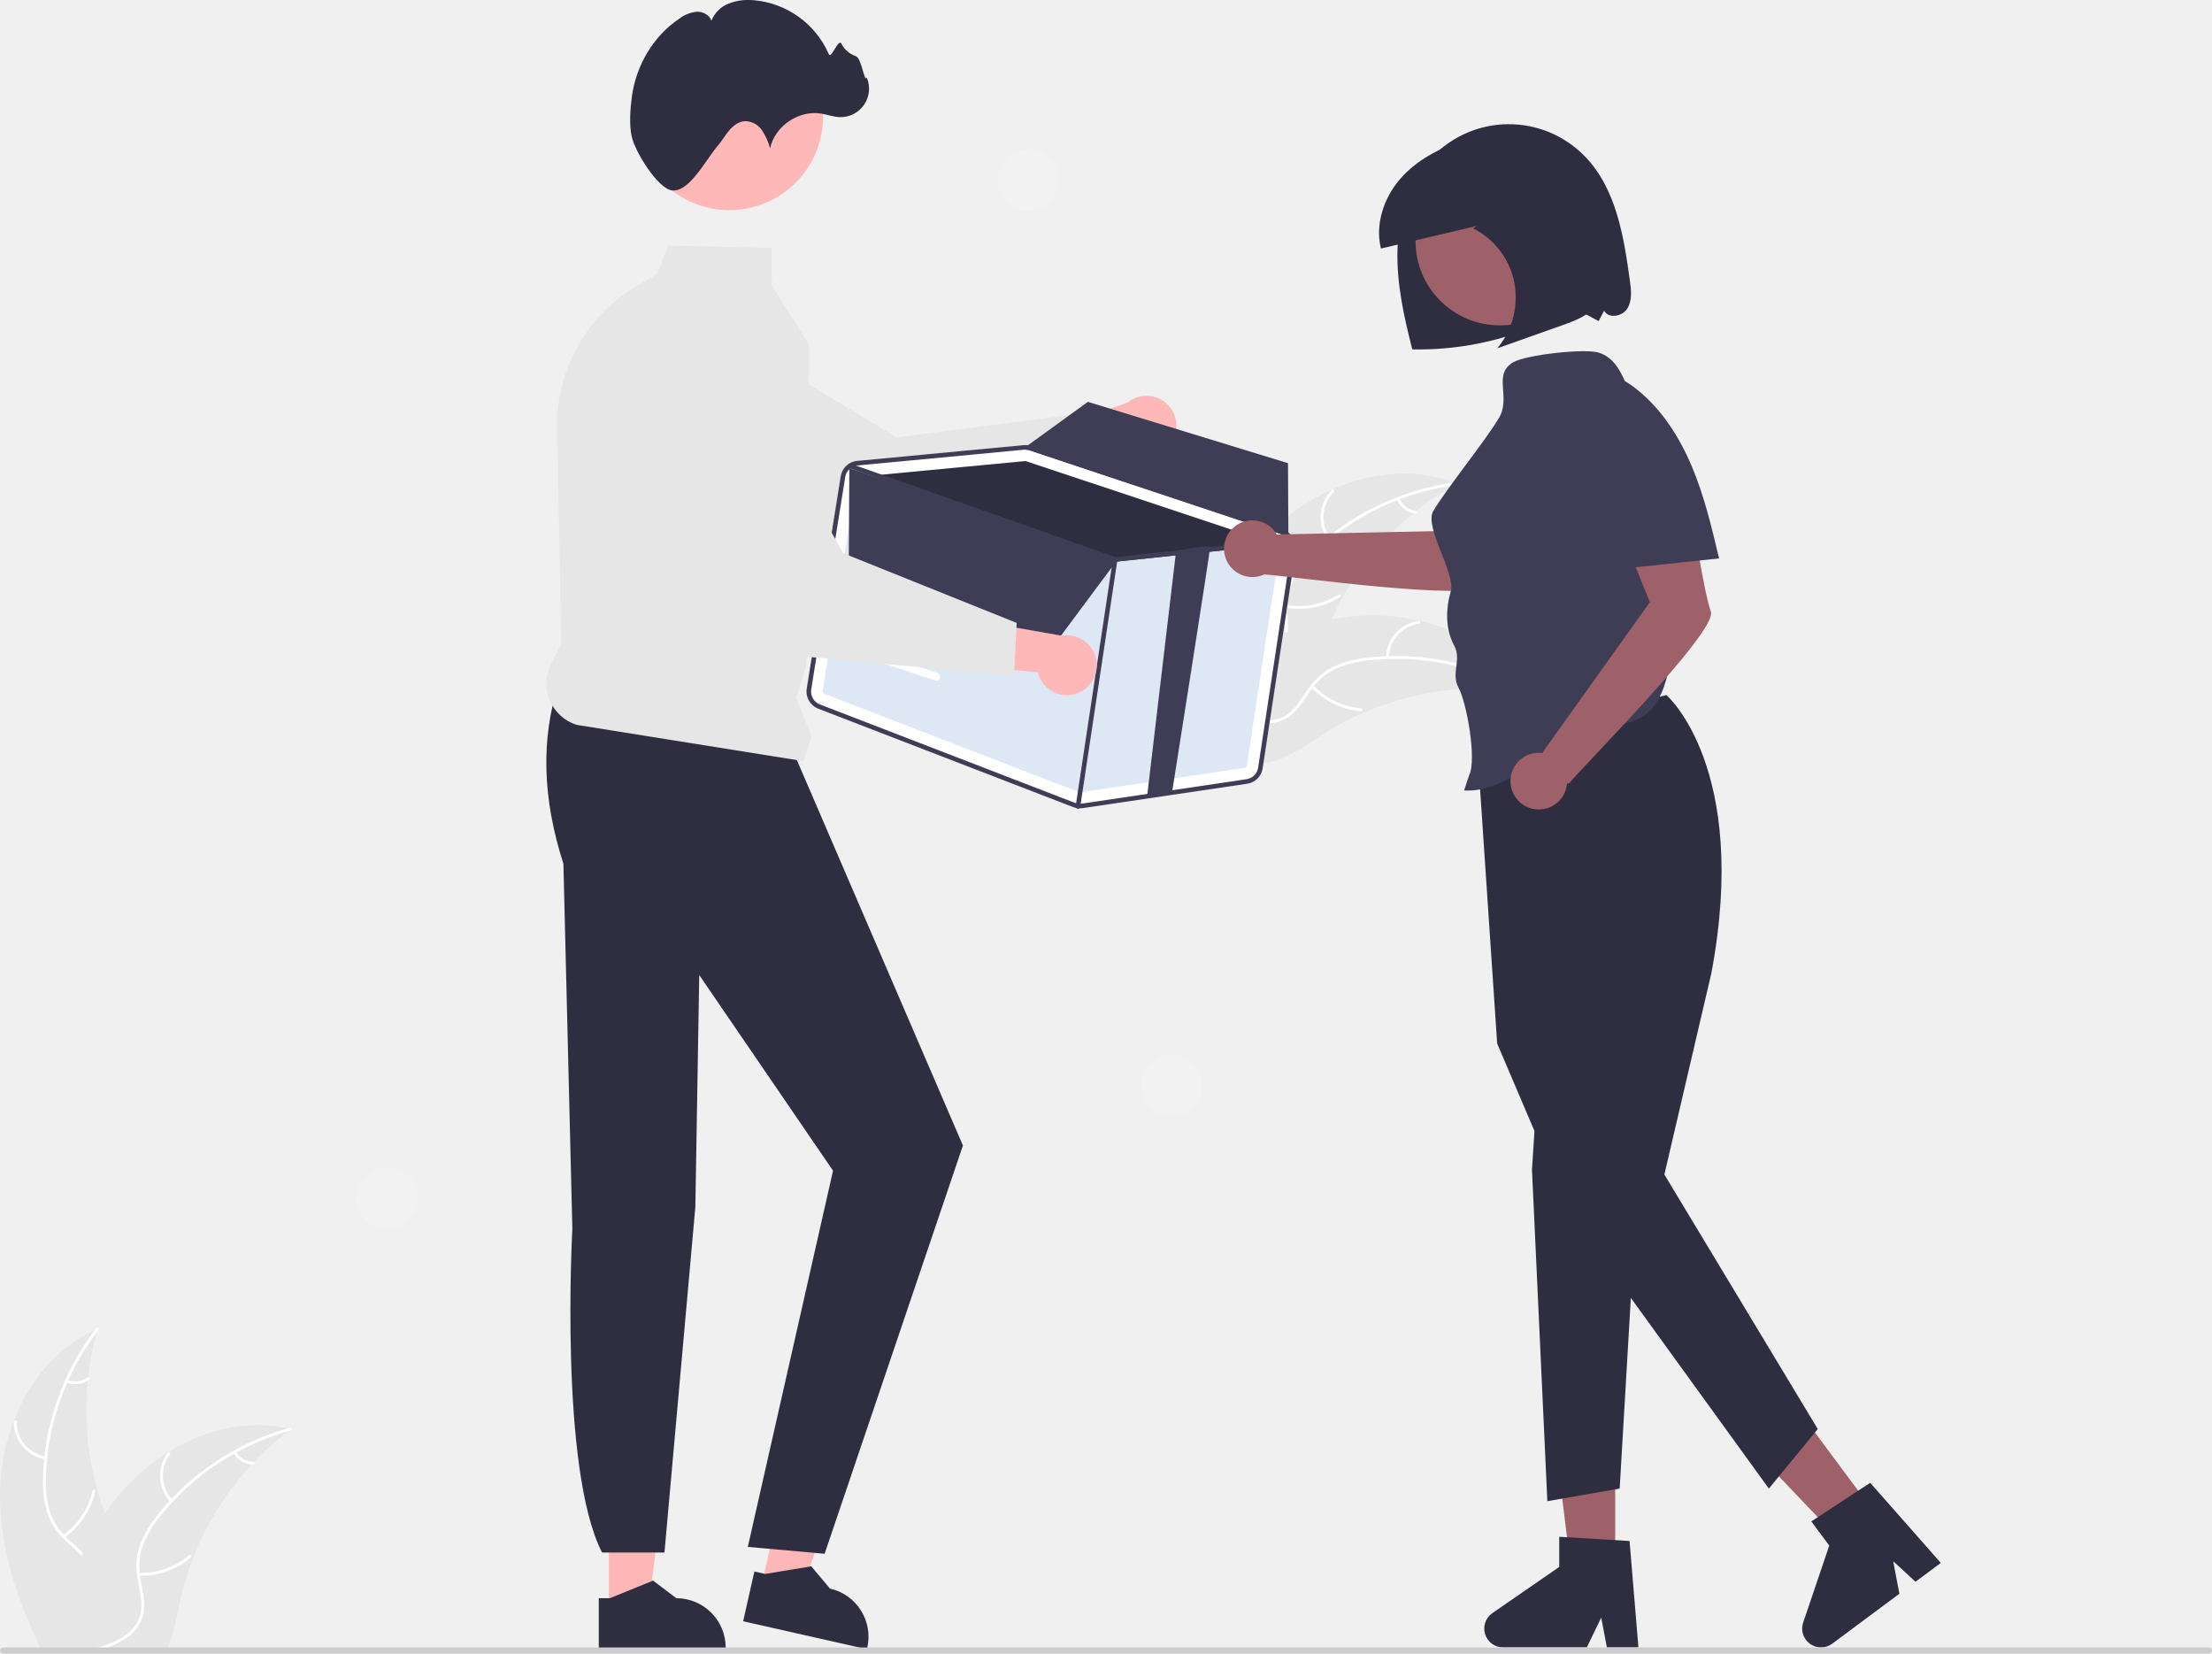
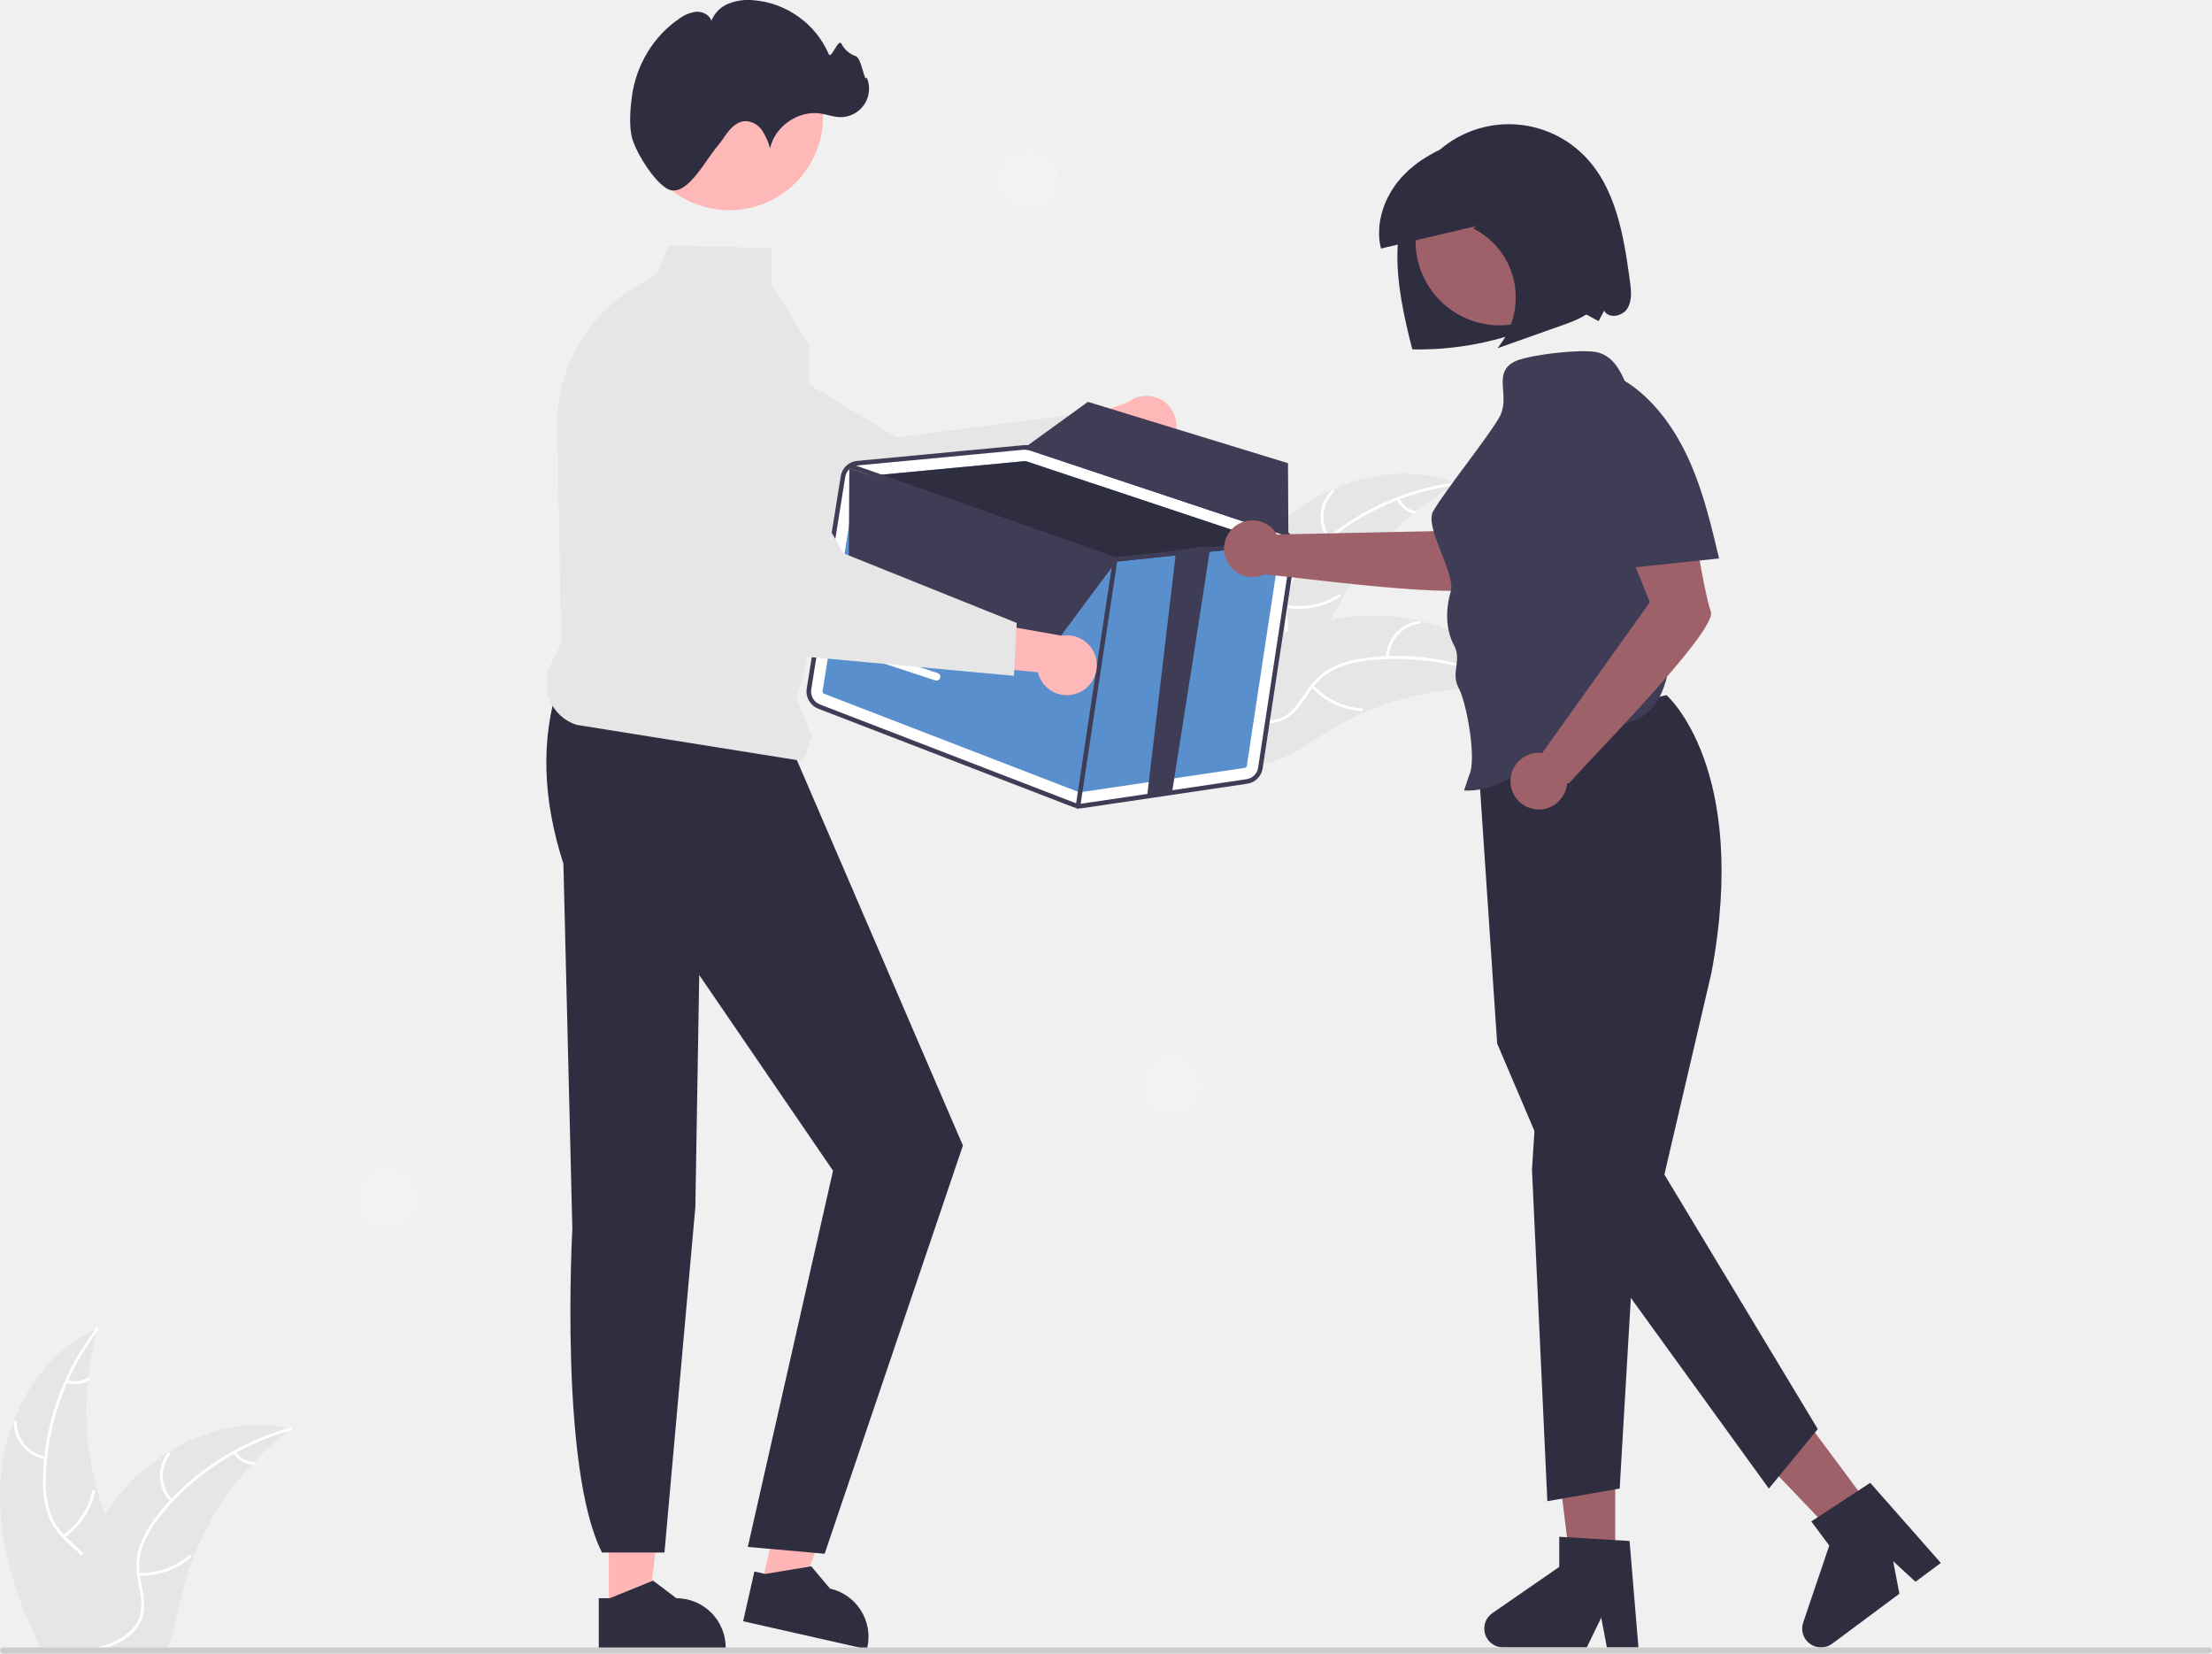
<svg xmlns="http://www.w3.org/2000/svg" width="862.703" height="644.786" viewBox="0 0 862.703 644.786" role="img" artist="Katerina Limpitsouni" source="https://undraw.co/">
  <polygon points="629.943 612.644 612.777 612.644 604.608 546.435 629.943 546.435 629.943 612.644" fill="#9e616a" />
  <path d="M807.651,769.992H795.341l-2.197-11.622-5.628,11.622H754.867A7.339,7.339,0,0,1,750.697,756.614l26.072-18.007v-11.749l27.424,1.637Z" transform="translate(-168.6484 -127.607)" fill="#2f2e41" />
  <polygon points="731.923 590.981 718.148 601.224 672.085 552.969 692.415 537.851 731.923 590.981" fill="#9e616a" />
  <path d="M925.588,737.048,915.71,744.393l-8.698-8.015,2.419,12.684-26.199,19.482a7.339,7.339,0,0,1-11.33-8.247l10.177-30.007-7.011-9.428,22.983-15.051Z" transform="translate(-168.6484 -127.607)" fill="#2f2e41" />
  <path d="M818.576,398.647s32.569,28.138,17.542,108.352l-18.345,78.597,59.829,99.256-19.077,23.208-77.78-107.433-28.185-66.114L744.652,416.843Z" transform="translate(-168.6484 -127.607)" fill="#2f2e41" />
  <polygon points="599.447 425.746 597.488 456.084 603.483 585.365 631.692 580.452 637.083 488.406 599.447 425.746" fill="#2f2e41" />
  <polygon points="237.445 628.211 252.796 628.21 260.098 569.001 237.443 569.002 237.445 628.211" fill="#ffb6b6" />
  <path d="M402.178,750.806l4.321-0,16.869-6.86,9.041,6.859H432.41A19.266,19.266,0,0,1,451.675,770.07v.626l-49.497.002Z" transform="translate(-168.6484 -127.607)" fill="#2f2e41" />
  <polygon points="296.932 618.538 311.905 621.918 332.071 565.772 309.972 560.782 296.932 618.538" fill="#ffb6b6" />
  <path d="M462.865,740.393l4.215.952,17.966-2.976,7.308,8.682.001 0a19.266,19.266,0,0,1,14.549,23.036l-.138.611L458.484,759.797Z" transform="translate(-168.6484 -127.607)" fill="#2f2e41" />
  <path d="M386.652,393.843c-7.197,21.706-6.436,45.268,1.73,70.556l3.491,142.378S386.671,700.146,403.454,733.002h24.34l12.051-134.751,1.513-90.446,52.182,76.306L460.305,730.799l29.957,2.678,53.934-159.191L477.652,419.843Z" transform="translate(-168.6484 -127.607)" fill="#2f2e41" />
  <path d="M667.346,332.015c18.617-16.777,46.309-25.212,69.537-15.805a115.466,115.466,0,0,0-51.888,59.935c-3.698,9.838-6.786,21.166-15.882,26.433-5.659,3.278-12.7,3.438-19.046,1.856-6.346-1.582-12.162-4.754-17.899-7.894l-1.632-.037C637.864,372.537,648.729,348.791,667.346,332.015Z" transform="translate(-168.6484 -127.607)" fill="#e6e6e6" />
  <path d="M736.753,316.719A98.692,98.692,0,0,0,681.847,342.65a42.5,42.5,0,0,0-8.345,10.377,24.376,24.376,0,0,0-2.818,12.516c.101,4.058.673,8.198-.214,12.21a14.925,14.925,0,0,1-7.425,9.689c-4.546,2.613-9.759,3.437-14.886,4.065-5.692.698-11.615,1.332-16.542,4.525-.597.387-1.162-.562-.566-.948,8.572-5.555,19.42-3.534,28.637-7.241,4.301-1.73,8.107-4.766,9.454-9.357,1.178-4.015.591-8.284.454-12.392a26.011,26.011,0,0,1,2.299-12.34,39.29,39.29,0,0,1,7.916-10.659,95.749,95.749,0,0,1,24.333-17.42A100.443,100.443,0,0,1,736.743,315.615c.703-.091.709,1.015.01,1.105Z" transform="translate(-168.6484 -127.607)" fill="#fff" />
  <path d="M686.447,337.791a14.807,14.807,0,0,1,1.632-19.104c.506-.499,1.305.265.798.764a13.711,13.711,0,0,0-1.482,17.774c.415.577-.536,1.14-.948.566Z" transform="translate(-168.6484 -127.607)" fill="#fff" />
  <path d="M670.362,363.491a28.539,28.539,0,0,0,20.394-4.083c.598-.385,1.164.564.566.948a29.685,29.685,0,0,1-21.23,4.206c-.701-.126-.427-1.197.27-1.071Z" transform="translate(-168.6484 -127.607)" fill="#fff" />
  <path d="M714.447,321.948a8.381,8.381,0,0,0,6.269,4.894c.702.117.427,1.188-.27,1.071a9.392,9.392,0,0,1-6.947-5.399.571.571,0,0,1,.191-.757.555.555,0,0,1,.757.191Z" transform="translate(-168.6484 -127.607)" fill="#fff" />
  <path d="M762.461,397.115c-.44-.061-.881-.122-1.328-.176a110.379,110.379,0,0,0-17.882-.908c-.462.007-.931.021-1.392.041a116.365,116.365,0,0,0-41.75,9.61,113.005,113.005,0,0,0-15.163,8.056c-6.688,4.234-13.602,9.358-21.078,11.085a19.386,19.386,0,0,1-2.362.421l-30.889-26.745c-.04-.096-.086-.185-.126-.282l-1.282-1.011c.239-.176.49-.353.729-.528.138-.102.283-.199.421-.301.094-.066.189-.133.27-.198.031-.022.063-.044.088-.059.081-.065.164-.117.239-.176q2.103-1.49,4.235-2.955c.006-.007.006-.007.019-.008a166.157,166.157,0,0,1,34.601-18.599c.367-.139.739-.285,1.12-.411a107.831,107.831,0,0,1,16.939-4.767,95.329,95.329,0,0,1,9.553-1.334,79.272,79.272,0,0,1,24.723,1.752c16.143,3.743,30.91,12.608,39.656,26.433C762.027,396.406,762.244,396.754,762.461,397.115Z" transform="translate(-168.6484 -127.607)" fill="#e6e6e6" />
  <path d="M762.052,397.446a98.692,98.692,0,0,0-59.452-12.353A42.5,42.5,0,0,0,689.69,388.354a24.376,24.376,0,0,0-9.785,8.297c-2.363,3.301-4.398,6.951-7.522,9.62a14.925,14.925,0,0,1-11.761,3.266c-5.203-.651-9.862-3.132-14.333-5.717-4.965-2.87-10.076-5.93-15.932-6.347-.71-.051-.59-1.149.119-1.098,10.189.726,17.633,8.871,27.225,11.46,4.476,1.208,9.343,1.075,13.182-1.779,3.358-2.496,5.459-6.258,7.823-9.621a26.011,26.011,0,0,1,9.265-8.469,39.29,39.29,0,0,1,12.738-3.745,95.749,95.749,0,0,1,29.917.742,100.443,100.443,0,0,1,32.085,11.596c.616.351-.045,1.237-.657.888Z" transform="translate(-168.6484 -127.607)" fill="#fff" />
  <path d="M709.199,383.983a14.807,14.807,0,0,1,12.805-14.271c.705-.093.883.997.177,1.091a13.711,13.711,0,0,0-11.884,13.299c-.016.711-1.114.588-1.098-.119Z" transform="translate(-168.6484 -127.607)" fill="#fff" />
  <path d="M680.883,394.819a28.539,28.539,0,0,0,18.742,9.018c.709.053.59,1.151-.119,1.098a29.685,29.685,0,0,1-19.483-9.424c-.484-.523.38-1.212.861-.692Z" transform="translate(-168.6484 -127.607)" fill="#fff" />
  <path d="M741.094,388.191a8.381,8.381,0,0,0,2.058,7.682c.49.516-.374,1.205-.861.692a9.392,9.392,0,0,1-2.296-8.493.571.571,0,0,1,.609-.49.555.555,0,0,1,.49.609Z" transform="translate(-168.6484 -127.607)" fill="#fff" />
  <path d="M219.922,754.743c-1.45,5.44-5.26,9.97-9.86,13.27-.75.54-1.52,1.04-2.3,1.51-.24.14-.48.29-.73.42q-.405.24-.81.45h-21.63c-.39-.79-.77-1.59-1.15-2.38-9.27-19.48-15.78-40.5-14.67-61.91a79.254,79.254,0,0,1,5.17-24.25c5.94-15.47,16.78-28.86,31.69-35.6.37-.17.76-.34,1.14-.5-.12.43-.24.85-.36,1.28a110.785,110.785,0,0,0-3.38,17.59c-.06.46-.11.92-.15,1.39a116.054,116.054,0,0,0,3.72,42.69c.01.03.02.07.03.1q1.275,4.605,2.96,9.07c.88,2.35,1.83,4.67,2.87,6.95C216.802,734.393,222.622,744.593,219.922,754.743Z" transform="translate(-168.6484 -127.607)" fill="#e6e6e6" />
  <path d="M207.042,646.203c-.21.28-.42.55-.63.83a98.129,98.129,0,0,0-11.12,18.76c-.16.33-.31.66-.44,1a97.814,97.814,0,0,0-7.82,29.24,1.49,1.49,0,0,0-.02.21c-.25,2.36-.4,4.74-.46,7.12a42.48,42.48,0,0,0,1.43,13.24,23.769,23.769,0,0,0,5.46,9.42c.25.27.5.54.77.8.2.21.42.42.63.62,2.02,1.93,4.23,3.72,6.13,5.79a21.432,21.432,0,0,1,2.35,3,14.904,14.904,0,0,1,1.6,12.1c-1.36,5.06-4.47,9.33-7.65,13.4-1.59,2.04-3.23,4.1-4.65,6.28-.52.78-1,1.57-1.44,2.38h-1.26c.42-.81.88-1.6,1.38-2.38,3.65-5.75,8.84-10.69,11.53-17.02,1.82-4.27,2.37-9.11.07-13.3a17.682,17.682,0,0,0-2.43-3.38c-1.83-2.07-4.02-3.84-6.01-5.71-.5-.47-.99-.95-1.46-1.45a24.964,24.964,0,0,1-5.64-8.9,39.23,39.23,0,0,1-1.94-13.13c0-2.84.15-5.7.43-8.54.03-.36.07-.73.11-1.1a100.767,100.767,0,0,1,19.67-49.23c.2-.28.41-.55.62-.82C206.682,644.873,207.472,645.653,207.042,646.203Z" transform="translate(-168.6484 -127.607)" fill="#fff" />
  <path d="M186.365,696.678a14.807,14.807,0,0,1-12.354-14.663.553.553,0,0,1,1.105-.024,13.711,13.711,0,0,0,11.52,13.616c.701.114.427,1.185-.27,1.071Z" transform="translate(-168.6484 -127.607)" fill="#fff" />
  <path d="M193.164,726.224a28.539,28.539,0,0,0,11.533-17.308c.151-.695,1.222-.424,1.071.27a29.685,29.685,0,0,1-12.038,17.986c-.585.406-1.148-.544-.566-.948Z" transform="translate(-168.6484 -127.607)" fill="#fff" />
  <path d="M194.961,665.676a8.381,8.381,0,0,0,7.893-.972c.579-.414,1.142.538.566.948a9.392,9.392,0,0,1-8.73,1.094.571.571,0,0,1-.4-.671.555.555,0,0,1,.671-.4Z" transform="translate(-168.6484 -127.607)" fill="#fff" />
  <path d="M282.062,684.873c-.35.27-.71.54-1.06.82a110.362,110.362,0,0,0-13.29,12c-.32.33-.64.67-.95,1.01l-.01.01a116.347,116.347,0,0,0-22.66,36.14l-.03.09c-.01.03-.02.05-.03.08a114.443,114.443,0,0,0-5.03,16.42c-1.22,5.46-2.22,11.31-4.13,16.57-.29.81-.61,1.61-.95,2.38h-44.46c.15-.79.31-1.59.47-2.38a160.302,160.302,0,0,1,10.54-33.7c.16-.36.32-.72.5-1.08a108.305,108.305,0,0,1,8.61-15.35.01.01,0,0,1,.01-.01,94.956,94.956,0,0,1,5.8-7.69,79.119,79.119,0,0,1,18.72-16.24c.04-.03.09-.05.13-.08,14.04-8.71,30.68-12.86,46.59-9.27h.01C281.252,684.683,281.652,684.773,282.062,684.873Z" transform="translate(-168.6484 -127.607)" fill="#e6e6e6" />
  <path d="M282.012,685.403c-.34.09-.68.19-1.01.29a98.589,98.589,0,0,0-20.17,8.27c-.32.17-.64.35-.96.53a98.255,98.255,0,0,0-23.79,18.59.035.035,0,0,0-.01.02c-.08.08-.17.17-.24.25-1.6,1.72-3.14,3.51-4.6,5.35a42.769,42.769,0,0,0-6.82,11.43,23.674,23.674,0,0,0-1.31,10.81c.03.37.08.73.13,1.1.04.29.08.58.13.88.66,4.01,1.8,8.03,1.48,12.12a14.909,14.909,0,0,1-6.01,10.63,23.794,23.794,0,0,1-3.68,2.34,36.852,36.852,0,0,1-5.77,2.38h-3.93c.53-.15,1.05-.3,1.58-.45a48.212,48.212,0,0,0,5.53-1.93,26.912,26.912,0,0,0,3-1.48c4.02-2.31,7.37-5.85,8.07-10.58.61-4.14-.57-8.28-1.27-12.33-.12-.7-.23-1.39-.29-2.08a24.439,24.439,0,0,1,.85-10.46,39.062,39.062,0,0,1,6.36-11.66,83.355,83.355,0,0,1,5.48-6.55q.36-.405.75-.81a100.901,100.901,0,0,1,24.21-18.73h.01a99.288,99.288,0,0,1,21.1-8.74h.01c.33-.1.67-.2,1-.29C282.532,684.123,282.692,685.213,282.012,685.403Z" transform="translate(-168.6484 -127.607)" fill="#fff" />
  <path d="M235.116,713.252a14.807,14.807,0,0,1-1.036-19.145c.432-.564,1.329.081.896.646A13.711,13.711,0,0,0,235.977,712.56c.491.514-.372,1.203-.861.692Z" transform="translate(-168.6484 -127.607)" fill="#fff" />
  <path d="M222.755,740.937a28.539,28.539,0,0,0,19.629-6.876c.539-.464,1.231.397.692.861a29.685,29.685,0,0,1-20.441,7.113c-.712-.028-.589-1.126.119-1.098Z" transform="translate(-168.6484 -127.607)" fill="#fff" />
  <path d="M260.644,693.674a8.381,8.381,0,0,0,6.888,3.977c.712.019.588,1.117-.119,1.098a9.392,9.392,0,0,1-7.629-4.382.571.571,0,0,1,.084-.776.555.555,0,0,1,.776.084Z" transform="translate(-168.6484 -127.607)" fill="#fff" />
  <path d="M625.031,300.737a11.599,11.599,0,0,1-17.767.838l-37.8,16.44,3.682-21.102,35.331-12.377a11.662,11.662,0,0,1,16.554,16.201Z" transform="translate(-168.6484 -127.607)" fill="#ffb8b8" />
  <path d="M599.806,307.325l-87.798,39.108-.188-.067-100.067-35.659a32.96,32.96,0,0,1-14.782-42.756h0a32.924,32.924,0,0,1,46.987-14.637l74.469,44.859,72.211-9.359Z" transform="translate(-168.6484 -127.607)" fill="#e6e6e6" />
  <path d="M1031.352,771.203a1.187,1.187,0,0,1-1.19,1.19h-860.29a1.19,1.19,0,0,1,0-2.38h860.29A1.187,1.187,0,0,1,1031.352,771.203Z" transform="translate(-168.6484 -127.607)" fill="#ccc" />
  <path d="M481.992,424.404l-88.506-14.157a16.893,16.893,0,0,1-9.956-23.646l4.014-8.028-1.559-84.347A62.482,62.482,0,0,1,416.322,239.572l8.631-5.161,4.362-11.077,40.22.981.117,14.527,14.404,22.968-0.0.095-.904,125.014-3.97,12.901,6.002,15.006Z" transform="translate(-168.6484 -127.607)" fill="#e6e6e6" />
  <circle cx="284.459" cy="45.41" r="36.544" fill="#ffb8b8" />
  <path d="M415.054,180.984c-1.09-4.592-.59-11.053.026-15.677,1.615-12.121,8.346-23.645,18.573-30.47a13.38,13.38,0,0,1,6.665-2.648c2.419-.101,5.042,1.194,5.785,3.499a11.993,11.993,0,0,1,6.766-6.709,21.136,21.136,0,0,1,9.631-1.297,35.197,35.197,0,0,1,29.363,20.989c.976,2.319,3.702-6.246,4.939-4.055a9.741,9.741,0,0,0,5.524,4.853c2.423.676,3.408,10.66,4.361,8.332a11.098,11.098,0,0,1-10.611,15.475c-2.466-.092-4.825-.999-7.262-1.39-8.715-1.396-17.96,4.923-19.823,13.551a23.987,23.987,0,0,0-3.156-7.021,8.119,8.119,0,0,0-6.513-3.579c-2.48.093-4.659,1.714-6.268,3.603s-2.817,4.093-4.438,5.972c-4.755,5.513-11.187,18.37-17.965,17.432C425.303,201.103,416.542,187.253,415.054,180.984Z" transform="translate(-168.6484 -127.607)" fill="#2f2e41" />
  <path d="M674.012,342.148a7.133,7.133,0,0,0-4.807-7.854l-98.413-32.777a7.132,7.132,0,0,0-2.933-.337l-24.667,2.333-14.154,1.343-26.119,2.468a7.155,7.155,0,0,0-6.384,5.99l-13.261,82.838a7.186,7.186,0,0,0,4.484,7.796l99.44,38.384a6.947,6.947,0,0,0,1.446.388,7.136,7.136,0,0,0,2.176.016l64.255-9.523a7.121,7.121,0,0,0,6.023-5.999Z" transform="translate(-168.6484 -127.607)" fill="#fff" />
-   <path d="M490.013,398.11l99.44,38.382a.897.897,0,0,0,.457.054l64.247-9.522a.883.883,0,0,0,.755-.752l12.92-85.067a.905.905,0,0,0-.599-.982l-.662-.224-97.758-32.546a.678.678,0,0,0-.137-.033.887.887,0,0,0-.23-.012l-60.164,5.693-4.774.448a.903.903,0,0,0-.795.748l-13.259,82.834A.897.897,0,0,0,490.013,398.11Z" transform="translate(-168.6484 -127.607)" fill="#dee8f5" />
+   <path d="M490.013,398.11l99.44,38.382a.897.897,0,0,0,.457.054l64.247-9.522a.883.883,0,0,0,.755-.752l12.92-85.067a.905.905,0,0,0-.599-.982l-.662-.224-97.758-32.546a.678.678,0,0,0-.137-.033.887.887,0,0,0-.23-.012l-60.164,5.693-4.774.448a.903.903,0,0,0-.795.748l-13.259,82.834A.897.897,0,0,0,490.013,398.11Z" transform="translate(-168.6484 -127.607)" fill="#5a8fcd" />
  <path d="M508.282,313.102l60.164-5.693a.887.887,0,0,1,.23.012.678.678,0,0,1,.137.033l97.758,32.546-25.787,2.73-9.65,1.017-27.46,2.901a1.939,1.939,0,0,1-.241-.003c-.049-.015-.098-.029-.156-.045Z" transform="translate(-168.6484 -127.607)" fill="#2f2e41" />
  <path d="M487.758,403.952l99.44,38.382a6.722,6.722,0,0,0,1.45.38,7.224,7.224,0,0,0,2.177.027l64.247-9.522a7.135,7.135,0,0,0,6.028-6.004l12.91-85.068a7.19,7.19,0,0,0-.418-3.717c-.065-.157-.131-.314-.207-.462a6.99,6.99,0,0,0-2.264-2.698,7.138,7.138,0,0,0-1.916-.977l-.117-.041-98.292-32.738a8.955,8.955,0,0,0-1.227-.298,7.086,7.086,0,0,0-1.715-.033l-24.663,2.325-14.153,1.35L502.917,307.326a7.092,7.092,0,0,0-3.019.997,1.329,1.329,0,0,0-.202.121,1.192,1.192,0,0,0-.13.098,7.148,7.148,0,0,0-3.027,4.764l-13.27,82.843A7.194,7.194,0,0,0,487.758,403.952Zm10.542-90.357a5.3,5.3,0,0,1,1.27-2.671,4.651,4.651,0,0,1,.676-.659,5.317,5.317,0,0,1,2.324-1.084,4.059,4.059,0,0,1,.509-.072l43.985-4.155,20.965-1.995c.142-.017.273-.014.404-.022a5.007,5.007,0,0,1,.948.07,4.145,4.145,0,0,1,.845.201l98.408,32.779c.078.028.146.054.223.082a5.218,5.218,0,0,1,2.273,1.654,5.259,5.259,0,0,1,1.121,4.145l-12.921,85.077a5.349,5.349,0,0,1-4.509,4.502l-64.257,9.521a5.413,5.413,0,0,1-2.723-.31l-99.441-38.372a5.402,5.402,0,0,1-3.359-5.846Z" transform="translate(-168.6484 -127.607)" fill="#3f3d56" />
  <path d="M499.352,308.994a.877.877,0,0,1,.268-.386,1.051,1.051,0,0,1,.129-.088c.042-.016.084-.042.126-.058a.873.873,0,0,1,.624-.011l2.07.73,101.116,35.669,23.665-2.5,13.243-1.397,28.029-2.967,2.506-.263.487-.054a.904.904,0,0,1,.952.654.739.739,0,0,1,.026.143.893.893,0,0,1-.55.922.988.988,0,0,1-.248.067l-3.409.357-27.603,2.918-9.65,1.017-27.46,2.901a1.939,1.939,0,0,1-.241-.003c-.049-.015-.098-.029-.156-.045L500.245,310.265l-.35-.124a.67.67,0,0,1-.219-.121A.91.91,0,0,1,499.352,308.994Z" transform="translate(-168.6484 -127.607)" fill="#3f3d56" />
  <path d="M588.919,442.975a.894.894,0,0,1-.743-1.016l14.517-96.334a.894.894,0,0,1,1.017-.751l.008.001a.894.894,0,0,1,.743,1.016l-14.517,96.334a.894.894,0,0,1-1.017.751Z" transform="translate(-168.6484 -127.607)" fill="#3f3d56" />
  <path d="M625.716,436.863l-9.655,1.019,11.293-95.535s12.895-2.335,13.24-1.398C640.806,341.508,625.808,436.251,625.716,436.863Z" transform="translate(-168.6484 -127.607)" fill="#3f3d56" />
  <polygon points="331.25 182.533 330.99 226.1 408.116 255.488 435.813 218.284 331.25 182.533" fill="#3f3d56" />
  <path d="M671.131,337.725a5.301,5.301,0,0,0-2.497-1.737l-98.406-32.778a5.106,5.106,0,0,0-.848-.207,5.009,5.009,0,0,0-.951-.071l.16-.997.985-.713,23.368-16.919,78.041,23.917.135,27.052Z" transform="translate(-168.6484 -127.607)" fill="#3f3d56" />
  <path d="M503.829,380.08a1.513,1.513,0,0,1,.326.068l30.194,9.917a1.5,1.5,0,0,1-.936,2.851l-30.194-9.917a1.5,1.5,0,0,1,.61-2.919Z" transform="translate(-168.6484 -127.607)" fill="#fff" />
  <circle cx="457.003" cy="423.236" r="12" fill="#f2f2f2" />
  <circle cx="151.003" cy="467.236" r="12" fill="#f2f2f2" />
  <circle cx="401.003" cy="70.236" r="12" fill="#f2f2f2" />
  <path d="M589.34,397.729A11.599,11.599,0,0,1,573.433,389.771L532.421,385.628l13.53-16.606,36.871,6.481a11.662,11.662,0,0,1,6.518,22.226Z" transform="translate(-168.6484 -127.607)" fill="#ffb8b8" />
  <path d="M564.115,391.141l-95.708-8.818-.131-.151L398.425,302.135a32.96,32.96,0,0,1,8.013-44.523h0a32.924,32.924,0,0,1,48.144,10.209l43.022,75.544,67.565,27.147Z" transform="translate(-168.6484 -127.607)" fill="#e6e6e6" />
  <path d="M804.339,237.224c-2.377-17.434-5.358-36.152-17.654-48.737a41.35,41.35,0,0,0-59.744.618c-8.951,9.549-12.904,22.957-13.265,36.04s2.552,26.021,5.784,38.703a119.29,119.29,0,0,0,49.786-9.799c3.926-1.704,7.789-3.631,11.937-4.686,4.148-1.056,7.105,1.601,10.963,3.453l2.118-4.055c1.734,3.227,7.102,2.27,9.05-.832C805.26,244.826,804.834,240.853,804.339,237.224Z" transform="translate(-168.6484 -127.607)" fill="#2f2e41" />
  <path d="M736.532,334.532l-69.876,1.494a11.055,11.055,0,1,0-4.94,15.574c9.268.527,81.772,10.817,86.097,4.185,4.39-6.731,27.824-30.486,27.824-30.486l-18.013-25.644Z" transform="translate(-168.6484 -127.607)" fill="#9e616a" />
  <circle cx="584.911" cy="94.035" r="32.83" fill="#9e616a" />
-   <path d="M599.361,299.184" transform="translate(-168.6484 -127.607)" fill="#dee8f5" />
+   <path d="M599.361,299.184" transform="translate(-168.6484 -127.607)" fill="#5a8fcd" />
  <path d="M806.142,284.811c-3.869-7.7-5.749-17.212-13.997-19.708-5.57-1.686-28.097.84-33.173,3.686-8.444,4.733-.792,13.602-5.773,21.902-5.415,9.023-20.132,27.13-25.547,36.152-3.723,6.203,8.817,24.409,6.804,31.358-2.013,6.948-2.11,14.747,1.32,21.117,3.069,5.701-1.371,10.745,1.715,16.437,3.21,5.92,7.148,28.053,4.161,34.088l-2,6c19.847,1.166,36.535-22.544,56.258-25.042,4.899-.62,9.986-1.431,14.023-4.274,5.946-4.189,8.297-11.789,9.766-18.913A159.326,159.326,0,0,0,806.142,284.811Z" transform="translate(-168.6484 -127.607)" fill="#3f3d56" />
  <path d="M835.898,366.112c-2.764-7.546-7.769-40.537-7.769-40.537l-31.324-.918,15.314,37.772-41.79,58.503s.077.129.218.358a11.052,11.052,0,1,0,9.27,11.745.763.763,0,0,0,.958-.164C785.425,427.035,838.662,373.658,835.898,366.112Z" transform="translate(-168.6484 -127.607)" fill="#9e616a" />
  <path d="M839.083,345.277c-2.875-12.135-5.772-24.335-10.619-35.826s-11.787-22.343-21.547-30.105c-3.12-2.482-6.609-4.672-10.521-5.444-3.911-.772-8.32.092-11.067,2.981-4.396,4.624-3.073,12.045-1.461,18.218Q791,322.402,798.131,349.703q20.594-2.183,41.188-4.366Z" transform="translate(-168.6484 -127.607)" fill="#3f3d56" />
  <path d="M793.787,226.196c-1.209-7.942-2.472-15.95-5.312-23.429-2.84-7.478-7.419-14.482-13.986-18.719-10.399-6.707-23.862-5.414-35.521-1.555-9.016,2.984-17.818,7.519-24.176,14.809-6.358,7.291-9.93,17.694-7.564,27.227q18.655-4.407,37.309-8.815l-1.361.962a30.038,30.038,0,0,1,16.031,20.893,31.122,31.122,0,0,1-6.566,25.848q12.722-4.513,25.445-9.026c5.235-1.857,10.838-3.997,13.943-8.76C795.627,240.107,794.791,232.787,793.787,226.196Z" transform="translate(-168.6484 -127.607)" fill="#2f2e41" />
</svg>
